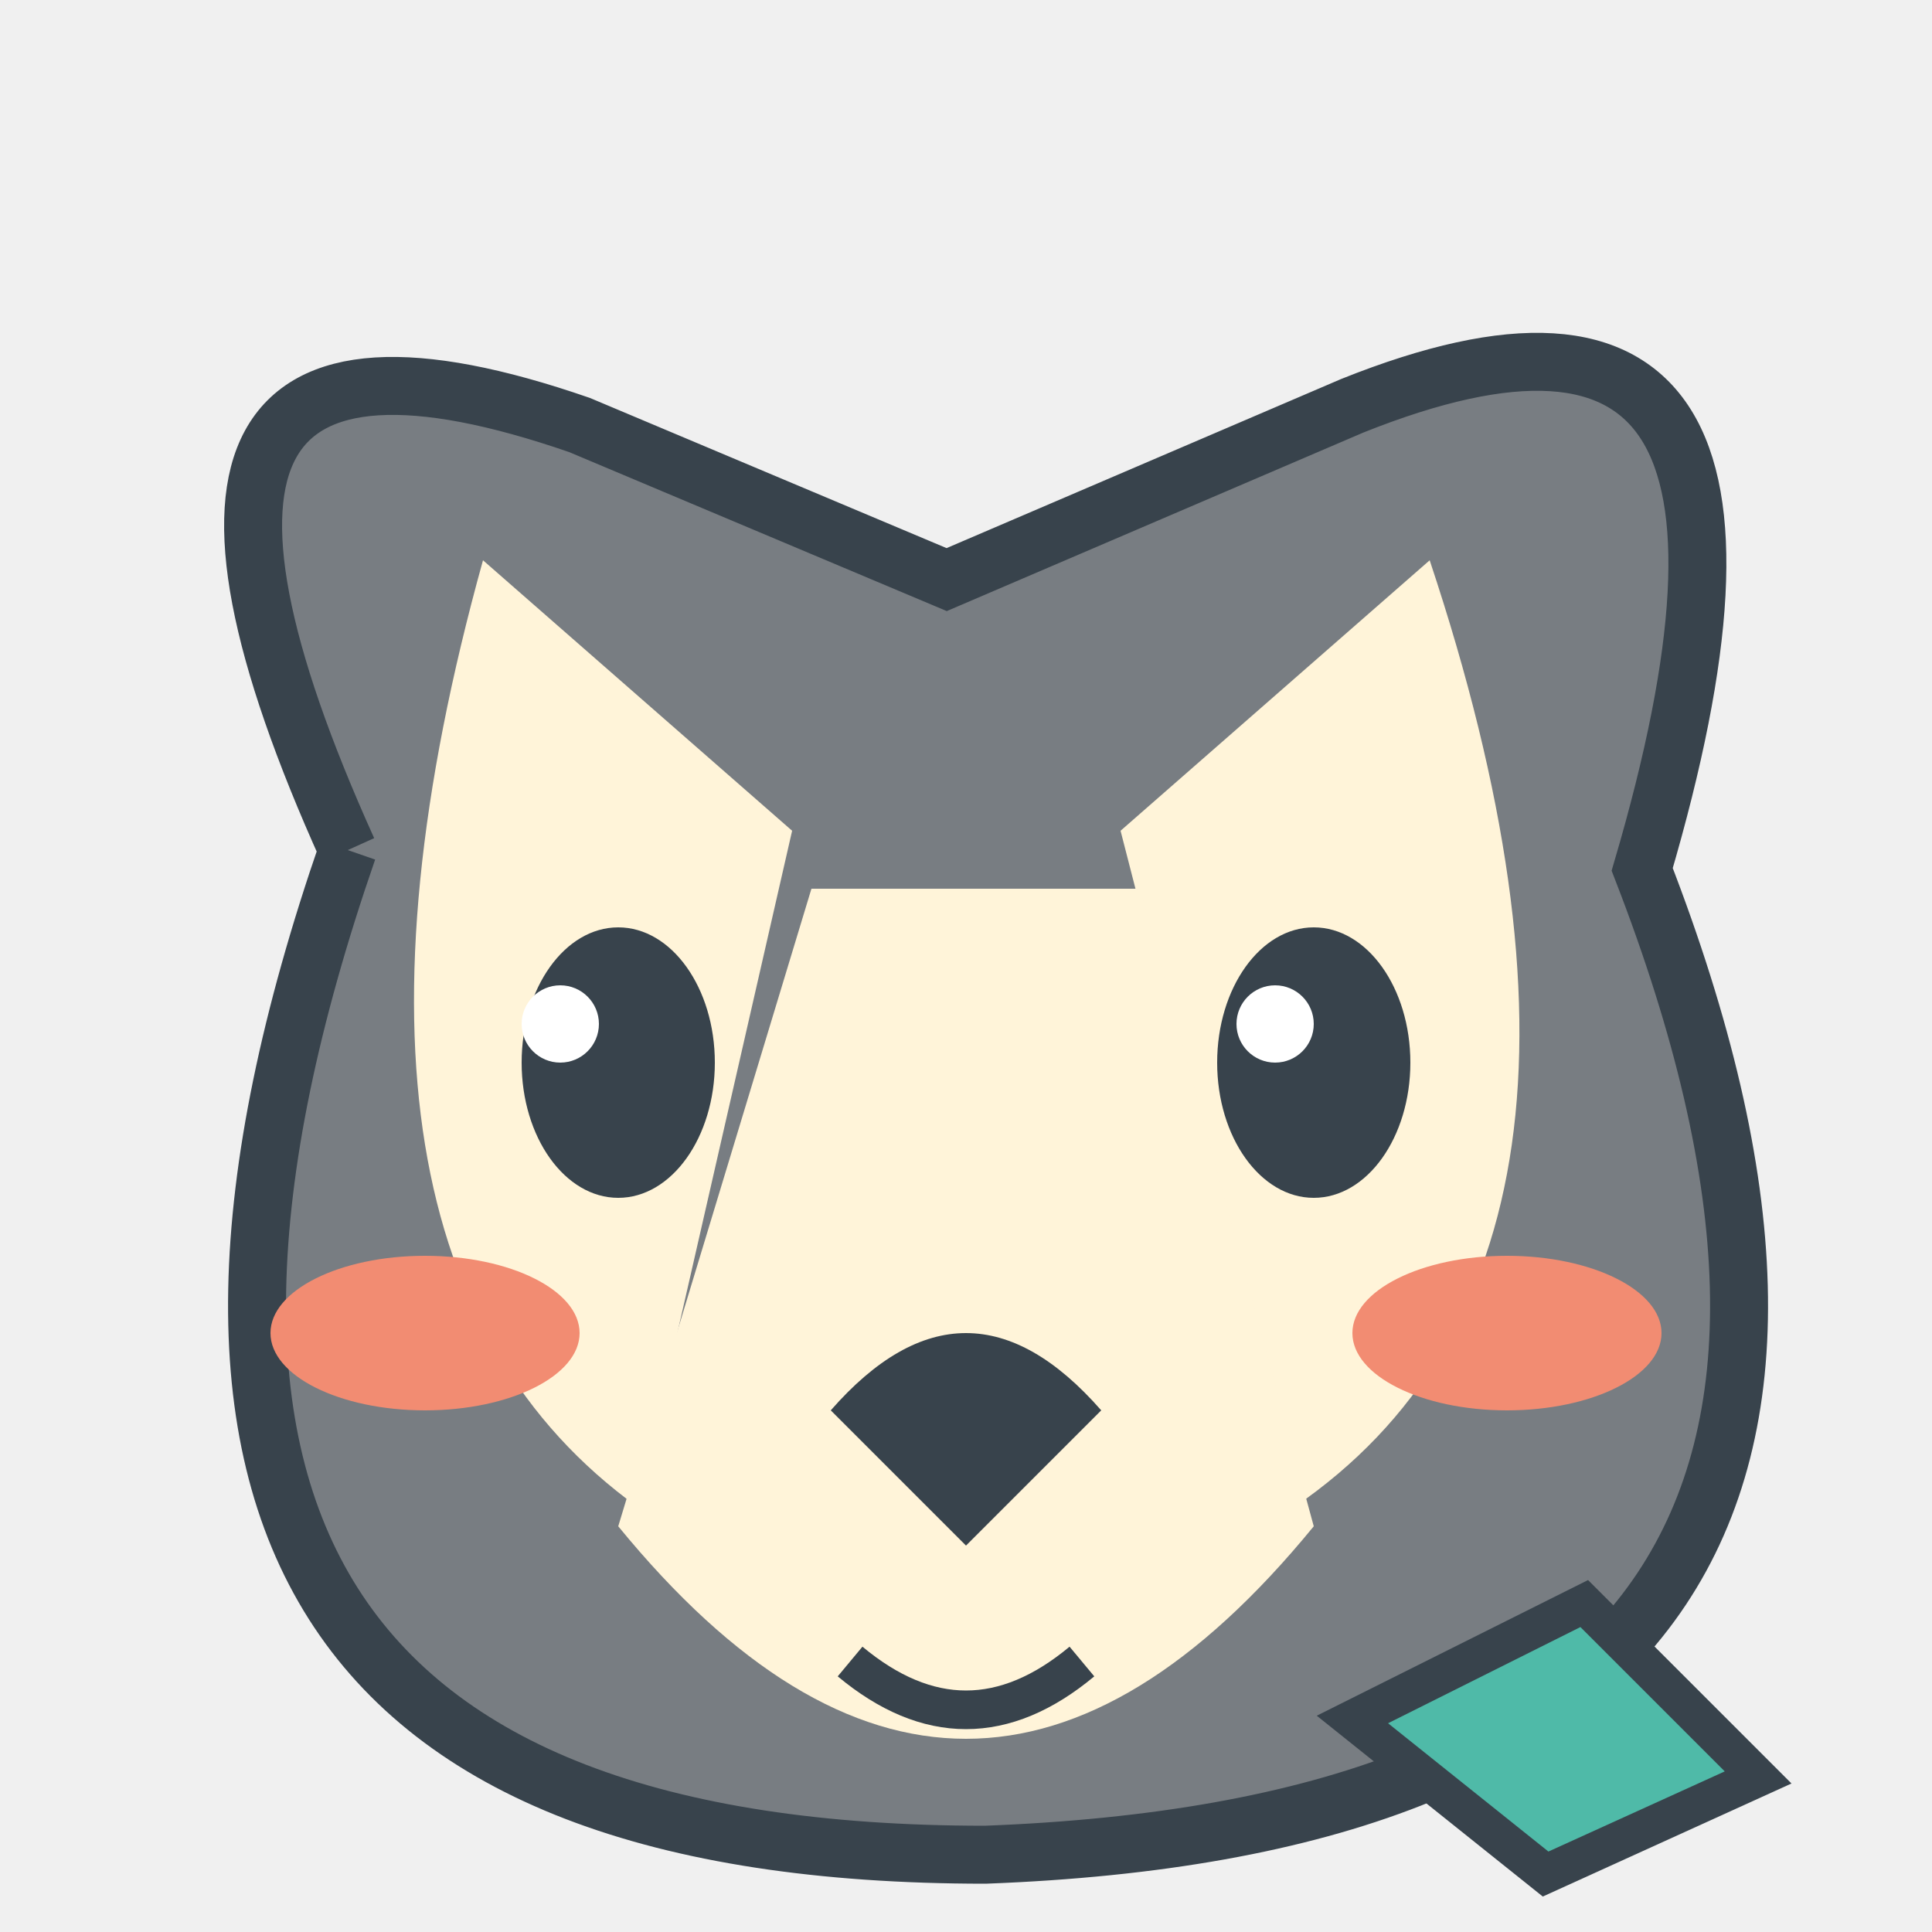
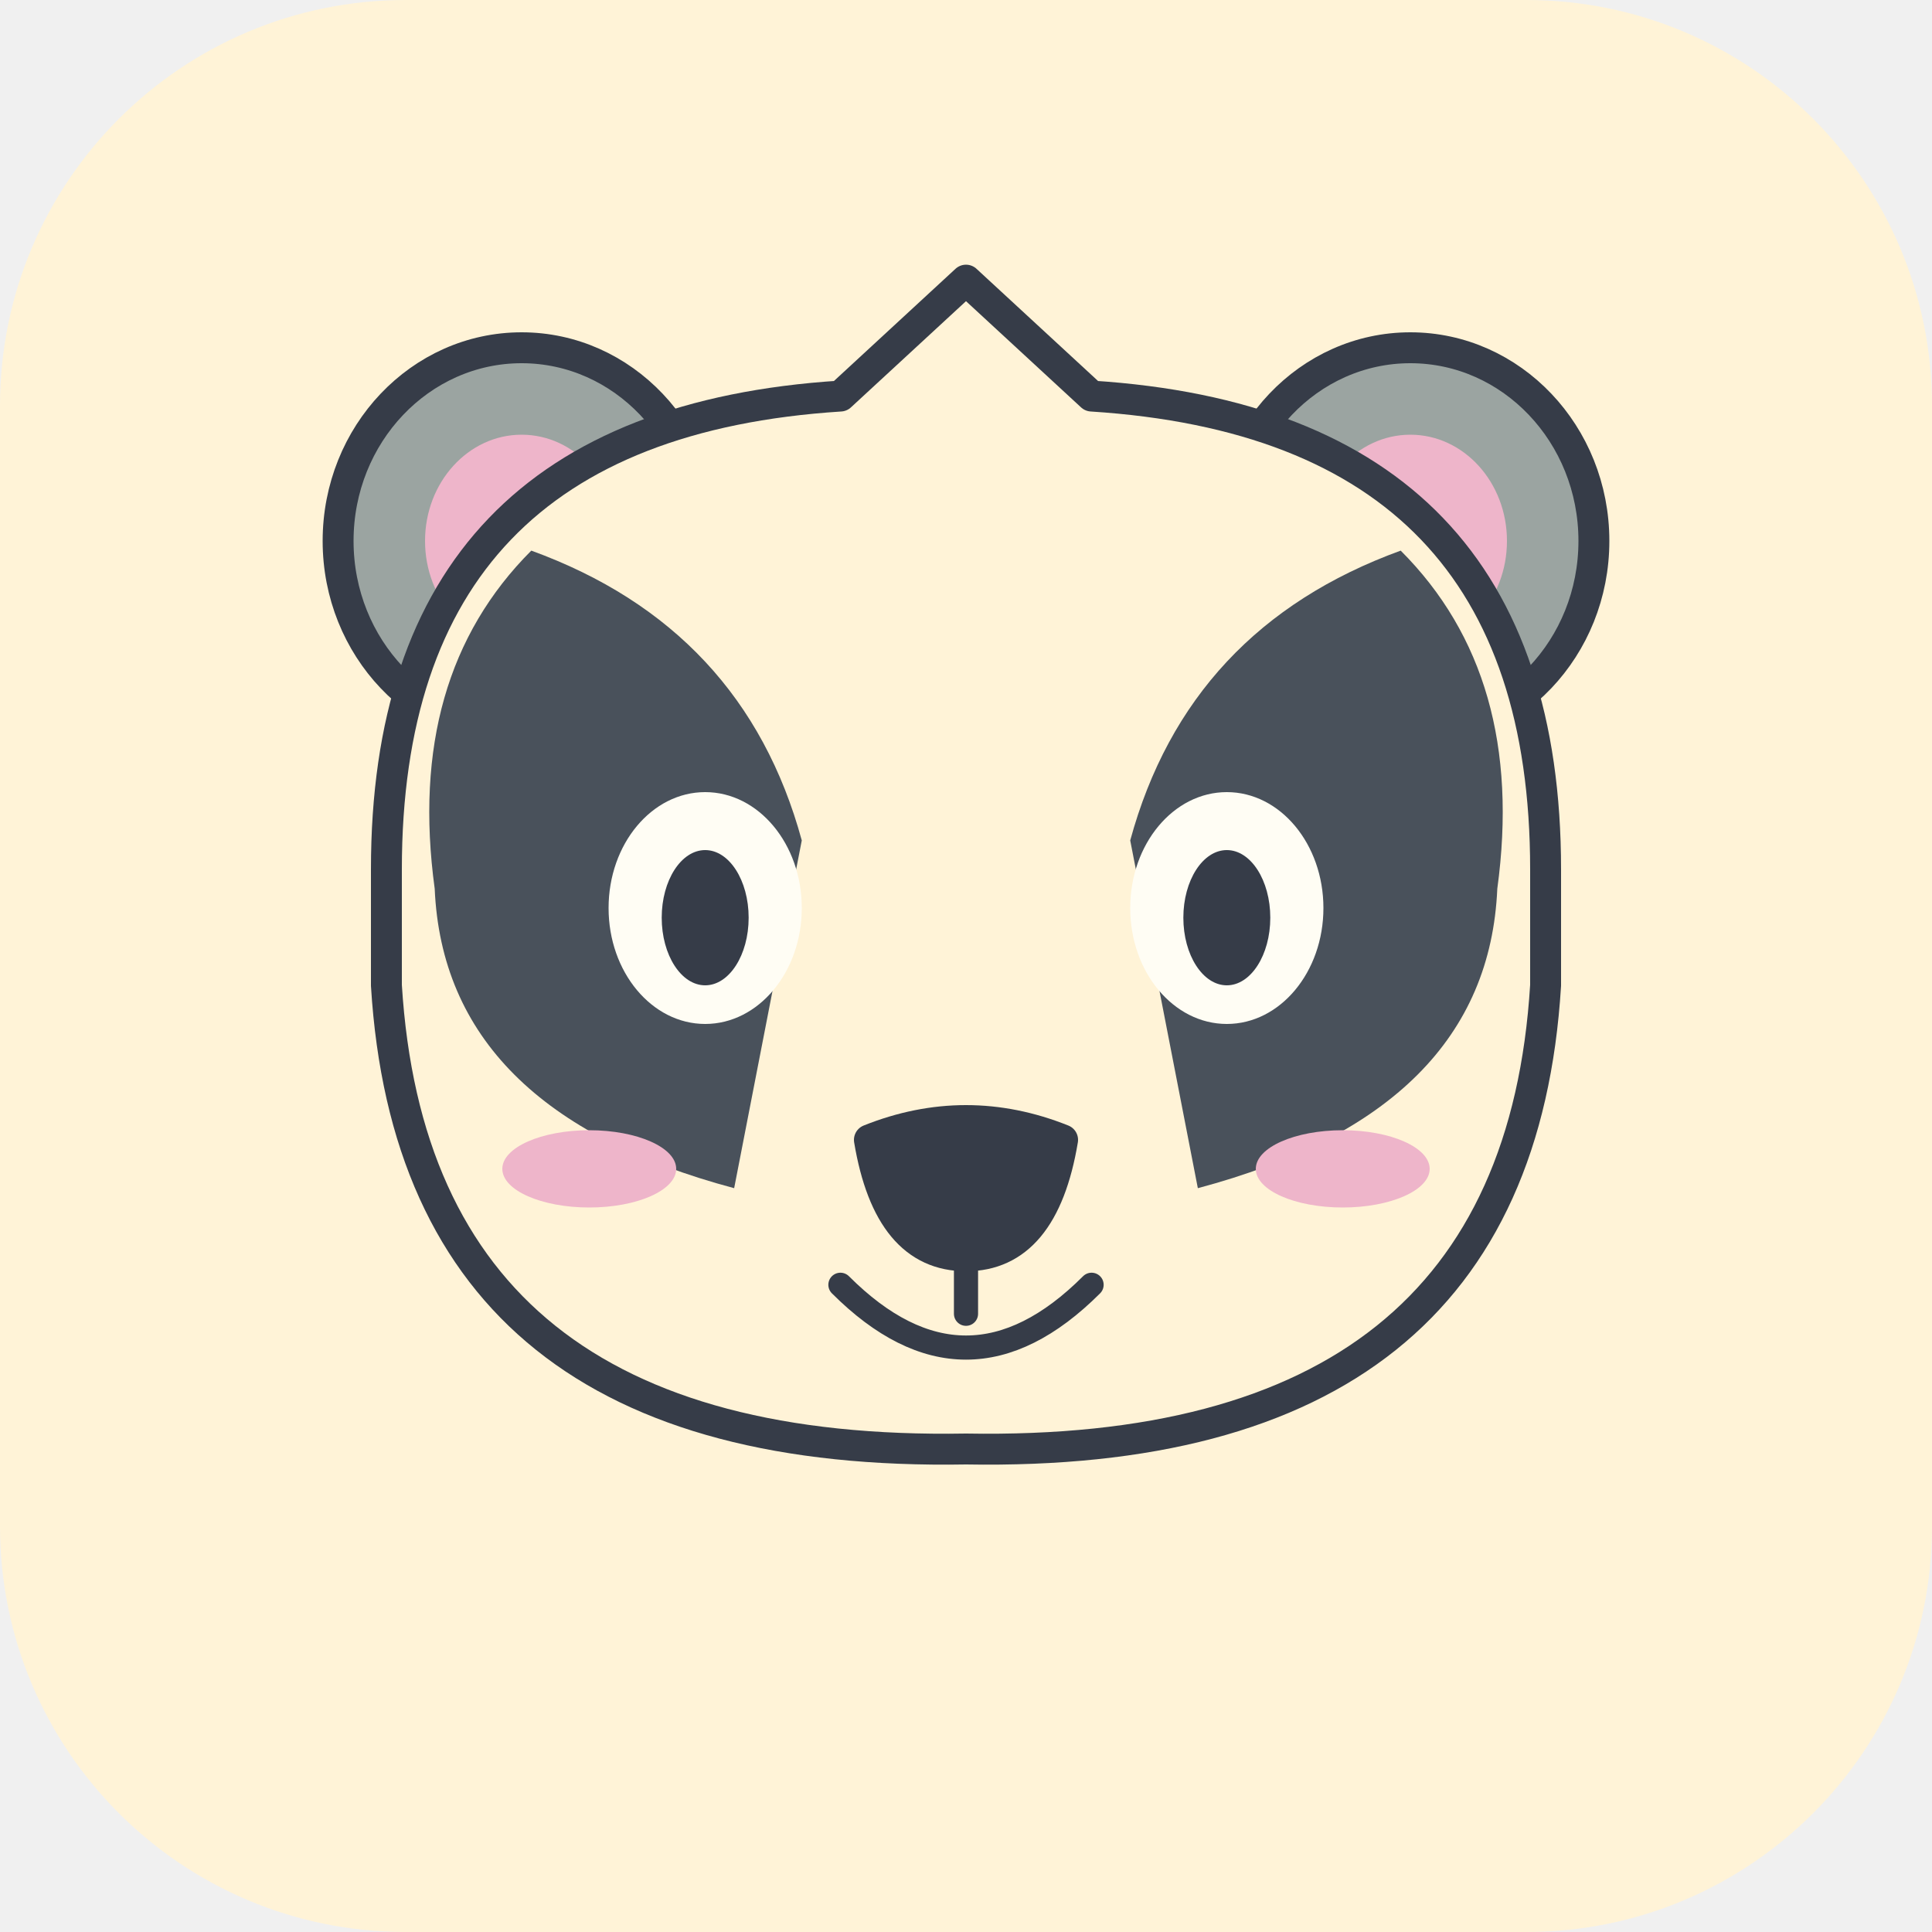
- <svg xmlns="http://www.w3.org/2000/svg" viewBox="0 0 100 100" aria-hidden="true">
-   <path d="M18 44Q4 13 30 22L49 30 70 21Q95 11 85 45Q104 94 51 96 0 96 18 44" fill="#787d82" stroke="#38434c" stroke-width="3" />
-   <path d="M25 29 41 43 33 78Q15 65 25 29m49 0L58 43l9 35q19-13 7-49" fill="#fff4d9" />
-   <path d="M42 46h17l9 33q-18 22-36 0Z" fill="#fff4d9" />
-   <ellipse cx="32" cy="55" rx="5" ry="7" fill="#38434c" />
-   <ellipse cx="68" cy="55" rx="5" ry="7" fill="#38434c" />
-   <circle cx="29" cy="53" r="2" fill="white" />
-   <circle cx="66" cy="53" r="2" fill="white" />
-   <path d="M43 73q7-8 14 0l-7 7Z" fill="#38434c" />
-   <path d="M44 86q6 5 12 0" fill="none" stroke="#38434c" stroke-width="2" />
-   <ellipse cx="22" cy="69" rx="8" ry="4" fill="#f28c72" />
-   <ellipse cx="78" cy="69" rx="8" ry="4" fill="#f28c72" />
-   <path d="m70 89 12-6 9 9-11 5Z" fill="#4fbaa8" stroke="#38434c" stroke-width="2" />
+ <svg xmlns="http://www.w3.org/2000/svg" viewBox="-100 -160 200 200">
+   <rect x="-100" y="-160" width="200" height="200" rx="42" fill="#fff3d7" />
+   <ellipse cx="-46" cy="-104" rx="19" ry="20" fill="#9ba4a1" stroke="#363c48" stroke-width="3.2" />
+   <ellipse cx="46" cy="-104" rx="19" ry="20" fill="#9ba4a1" stroke="#363c48" stroke-width="3.2" />
+   <ellipse cx="-46" cy="-104" rx="10" ry="11" fill="#eeb5ca" stroke="none" stroke-width="3.2" />
+   <ellipse cx="46" cy="-104" rx="10" ry="11" fill="#eeb5ca" stroke="none" stroke-width="3.2" />
+   <path d="M-60-70q0-46 47-49l13-12 13 12q47 3 47 49v12Q57-9 0-10-57-9-60-58Z" fill="#fff3d7" stroke="#363c48" stroke-width="3.2" stroke-linecap="round" stroke-linejoin="round" />
+   <path d="M-45-103q22 8 28 30l-7 36q-30-8-31-31-3-22 10-35Zm90 0q-22 8-28 30l7 36q30-8 31-31 3-22-10-35Z" fill="#49515b" stroke="none" stroke-width="3.2" stroke-linecap="round" stroke-linejoin="round" />
+   <ellipse cx="-27" cy="-66" rx="10" ry="12" fill="#fffdf4" stroke="none" stroke-width="3.2" />
+   <ellipse cx="27" cy="-66" rx="10" ry="12" fill="#fffdf4" stroke="none" stroke-width="3.2" />
+   <g transform="" class="character-pupils">
+     <ellipse cx="-27" cy="-65" rx="4.5" ry="7" fill="#363c48" stroke="none" stroke-width="3.2" />
+     <ellipse cx="27" cy="-65" rx="4.5" ry="7" fill="#363c48" stroke="none" stroke-width="3.2" />
+   </g>
+   <ellipse cx="-39" cy="-39" rx="9" ry="4" fill="#eeb5ca" stroke="none" stroke-width="3.2" />
+   <ellipse cx="39" cy="-39" rx="9" ry="4" fill="#eeb5ca" stroke="none" stroke-width="3.2" />
+   <path d="M-10-42q10-4 20 0-2 12-10 12t-10-12Z" fill="#363c48" stroke="#363c48" stroke-width="3.2" stroke-linecap="round" stroke-linejoin="round" />
+   <path d="M0-30v6m-13-3q13 13 26 0" fill="none" stroke="#363c48" stroke-width="2.5" stroke-linecap="round" stroke-linejoin="round" />
</svg>
